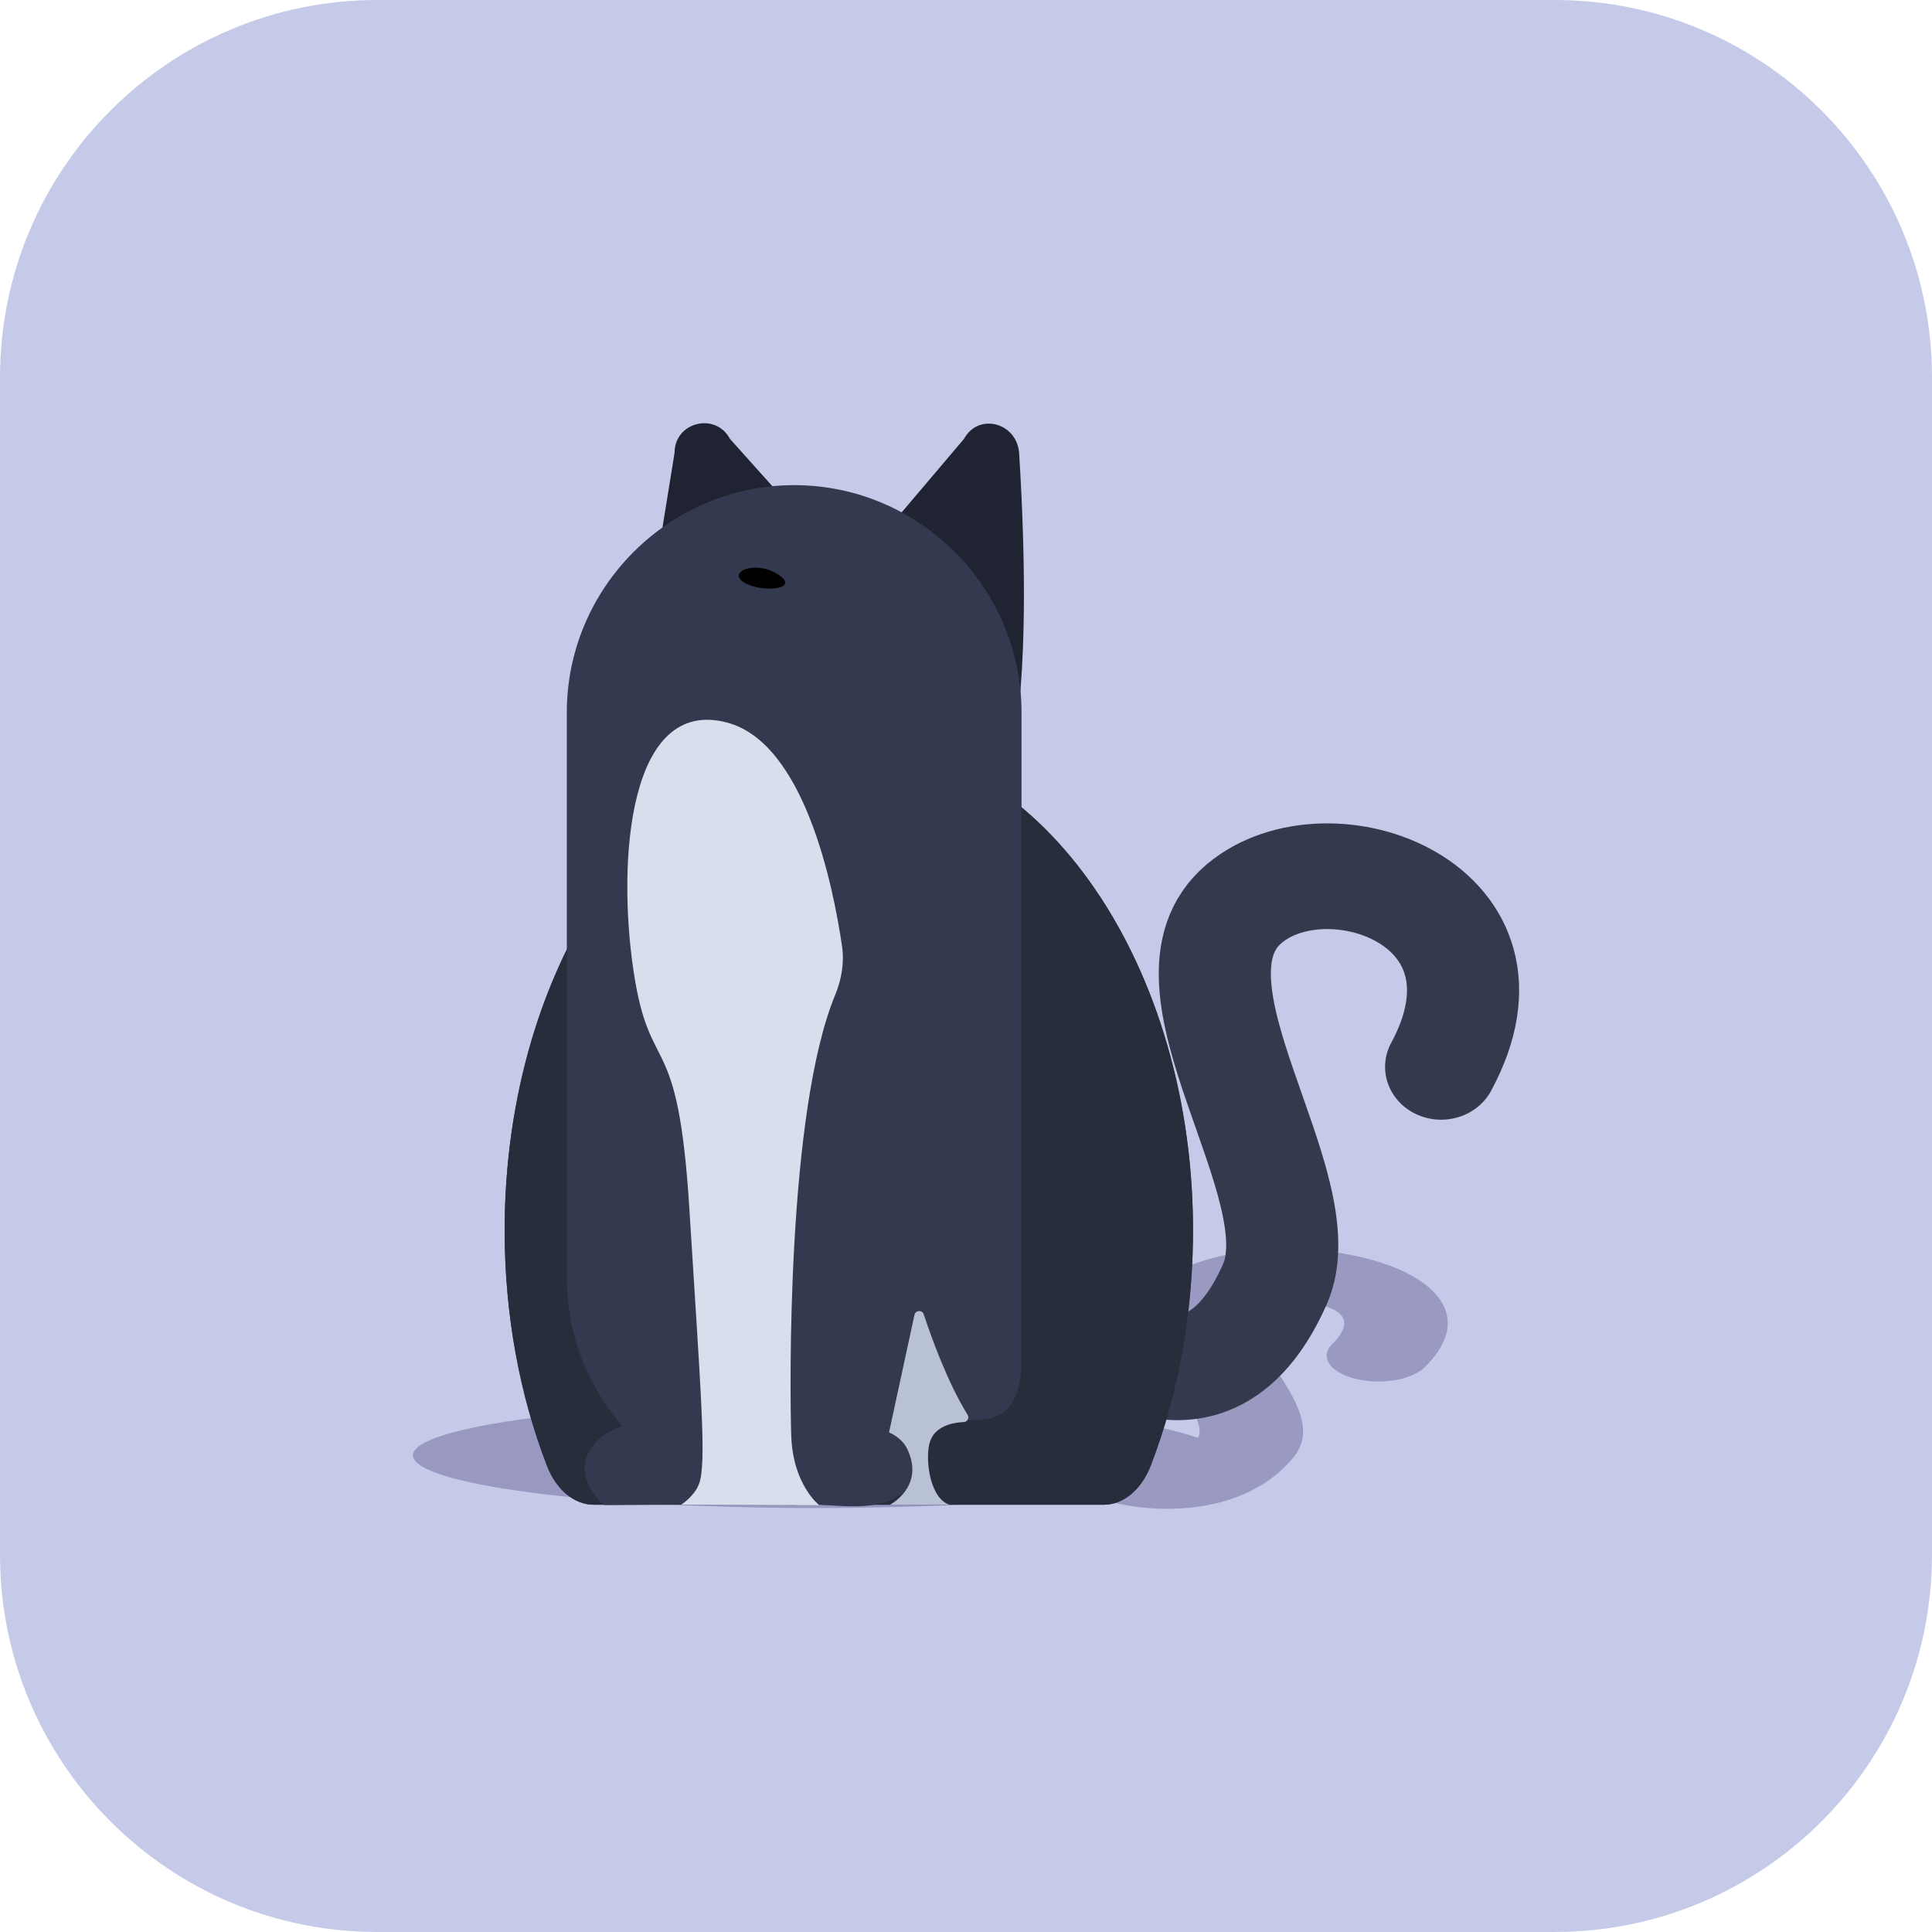
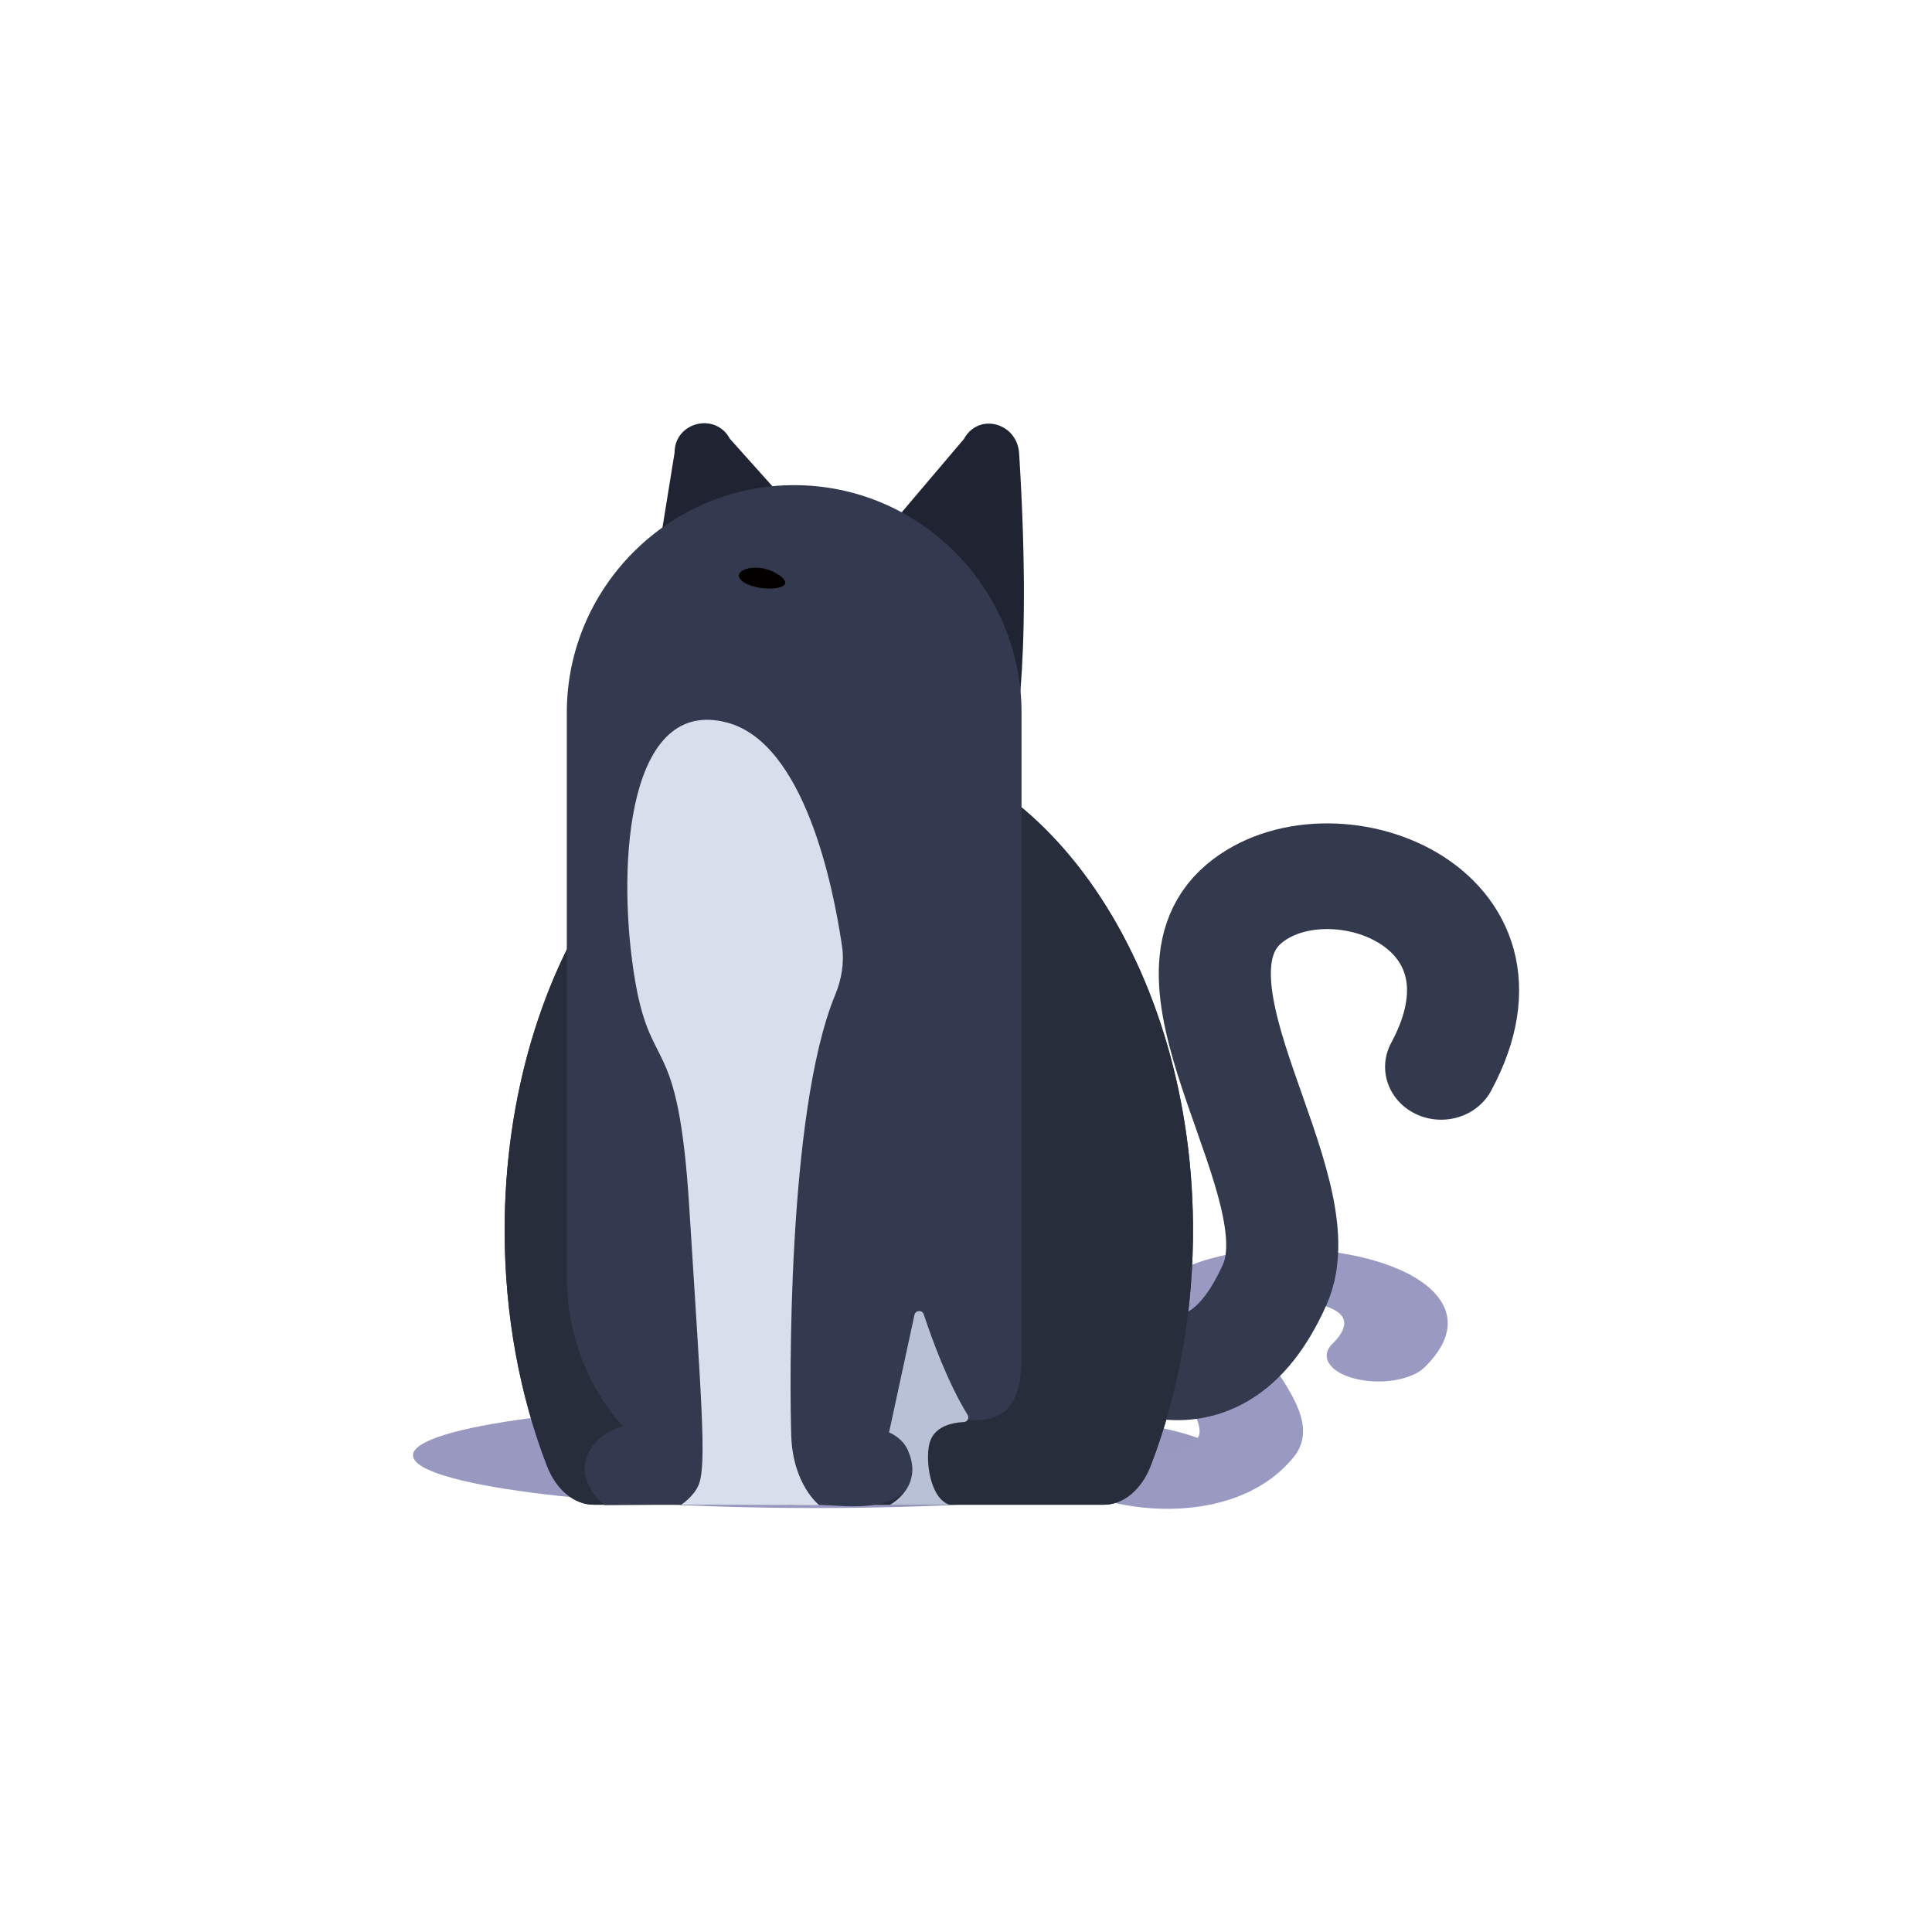
<svg xmlns="http://www.w3.org/2000/svg" viewBox="0 0 712.348 712.348" width="512" height="512" preserveAspectRatio="xMidYMid" version="1.1" id="svg23">
  <defs id="defs1">
    <clipPath id="__lottie_element_2">
      <rect width="280" height="200" x="0" y="0" id="rect1" />
    </clipPath>
  </defs>
-   <path style="fill:#c5cae9;fill-opacity:1;stroke-width:6.957;stroke-linecap:round;stroke-linejoin:round;paint-order:fill markers stroke" id="rect23" width="712.348" height="712.348" x="-1.1368684e-13" y="-3.5527137e-15" d="M 139.13,0 H 573.217 c 76.84,0 139.13,62.291 139.13,139.13 V 573.217 c 0,76.84 -62.291,139.13 -139.13,139.13 H 139.13 C 62.291,712.348 0,650.057 0,573.217 V 139.13 C 0,62.291 62.291,0 139.13,0 Z" />
  <g clip-path="url(#__lottie_element_2)" id="g23" transform="matrix(3.691198,0,0,3.691198,-225.0847,-42.81056)">
    <g transform="matrix(1.06225,0,0,1.28888,198.2508,153.2202)" opacity="1" style="display:block" id="g2">
      <g opacity="1" transform="translate(-52.446,2.907)" id="g1">
        <path fill="#9898c1" fill-opacity="1" d="M 0,-4.088 C 20.943,-4.088 37.947,-2.256 37.947,0 37.947,2.256 20.943,4.088 0,4.088 -20.943,4.088 -37.947,2.256 -37.947,0 -37.947,-2.256 -20.943,-4.088 0,-4.088 Z" id="path1" />
      </g>
    </g>
    <g transform="matrix(0.68913,0,0,0.3442673,166.547,152.16)" opacity="1" style="display:block" id="g4">
      <g opacity="1" id="g3">
        <path stroke-linecap="round" stroke-linejoin="miter" fill-opacity="0" stroke-miterlimit="4" stroke="#9999c2" stroke-opacity="1" stroke-width="15" d="m 7.638,18.504 c 0,0 12.149,11.278 19.685,-6.693 5.118,-12.205 -14.567,-37.007 -3.543,-46.85 9.762,-8.716 33.07,-10e-4 22.834,20.078" id="path2" />
      </g>
    </g>
    <g transform="matrix(0.86141,0,0,0.81208,164.778,130.315)" opacity="1" style="display:block" id="g6">
      <g opacity="1" id="g5">
        <path stroke-linecap="round" stroke-linejoin="miter" fill-opacity="0" stroke-miterlimit="4" stroke="#333a4e" stroke-opacity="1" stroke-width="13" d="m 7.638,18.504 c 0,0 12.149,11.278 19.685,-6.693 5.118,-12.205 -14.567,-37.007 -3.543,-46.85 9.762,-8.716 33.07,-10e-4 22.834,20.078" id="path4" />
      </g>
    </g>
    <g transform="translate(148.733,52.513)" opacity="1" style="display:block" id="g8">
      <g opacity="1" transform="translate(7.856,17.275)" id="g7">
        <path fill="#202331" fill-opacity="1" d="M 6.19,-12.905 C 6,-15.952 2.151,-17.025 0.681,-14.349 c 0,0 -8.288,9.771 -8.288,9.771 0,0 13.03,21.603 13.03,21.603 0,0 2.184,-7.243 0.767,-29.93 z" id="path6" />
      </g>
    </g>
    <g transform="translate(125.225,52.486)" opacity="1" style="display:block" id="g10">
      <g opacity="1" transform="translate(7.207,11.228)" id="g9">
        <path fill="#202331" fill-opacity="1" d="m 6.957,-2.142 c 0,0 -5.504,-6.146 -5.504,-6.146 -1.442,-2.69 -5.523,-1.665 -5.523,1.388 0,0 -2.887,17.878 -2.887,17.878 z" id="path8" />
      </g>
    </g>
    <g transform="translate(111.138,85.05299)" opacity="1" style="display:block" id="g12">
      <g opacity="1" transform="translate(34.667,38.551)" id="g11">
        <path fill="#33394e" fill-opacity="1" d="M 30.133,34.363 C 32.884,27.219 34.418,18.992 34.339,10.247 34.096,-16.582 18.458,-38.301 -0.396,-38.027 c -18.822,0.274 -34.021,22.07 -34.021,48.918 0,8.52 1.531,16.531 4.222,23.507 0.935,2.423 2.742,3.903 4.685,3.903 0,0 50.944,0 50.944,0 1.953,0 3.762,-1.501 4.699,-3.938 z" id="path10" />
        <path fill="#282d3c" fill-opacity="1" d="M 30.133,34.363 C 32.884,27.219 34.418,18.992 34.339,10.247 34.096,-16.582 18.458,-38.301 -0.396,-38.027 c -18.822,0.274 -34.021,22.07 -34.021,48.918 0,8.52 1.531,16.531 4.222,23.507 0.935,2.423 2.742,3.903 4.685,3.903 0,0 50.944,0 50.944,0 1.953,0 3.762,-1.501 4.699,-3.938 z" id="path11" />
      </g>
    </g>
    <g transform="translate(117.347,59.809)" opacity="1" style="display:block" id="g14">
      <g opacity="1" transform="translate(22.961,52.658)" id="g13">
        <path fill="#33394e" fill-opacity="1" d="m 0.001,49.471 c 0,0 0,0 0,0 -12.491,0 -22.712,-10.22 -22.712,-22.711 0,0 0,-56.457 0,-56.457 0,-12.491 10.221,-22.711 22.712,-22.711 12.491,0 22.71,10.22 22.71,22.711 0,0 0,64.562 0,64.562 0,10.794 -9.759,3.027 -9.759,7.543 0,10 -8.994,6.432 -12.951,7.063 z" id="path12" />
      </g>
    </g>
    <g transform="translate(119.126,153.507)" opacity="1" style="display:block" id="g16">
      <g opacity="1" transform="translate(6.144,4.34)" id="g15">
        <path fill="#33394e" fill-opacity="1" d="M 3.748,4.027 C 5.058,3.187 5.894,1.916 5.894,0.492 5.894,-2.038 3.255,-4.09 0,-4.09 c -3.255,0 -5.894,2.052 -5.894,4.582 0,1.265 0.915,2.769 1.982,3.598 z" id="path14" />
      </g>
    </g>
    <g transform="translate(149.534,142.169)" opacity="1" style="display:block" id="g18">
      <g opacity="1" transform="translate(4.269,9.999)" id="g17">
        <path fill="#b9c1d7" fill-opacity="1" d="m -3.946,9.749 c 0,0 3.435,-1.753 1.827,-5.407 -0.542,-1.325 -1.9,-1.827 -1.9,-1.827 0,0 2.539,-11.742 2.539,-11.742 0.104,-0.48 0.773,-0.522 0.927,-0.055 C 0.246,-6.868 1.858,-2.42 3.824,0.746 4.019,1.06 3.822,1.46 3.452,1.477 2.316,1.529 0.408,1.89 0,3.685 -0.408,5.478 0.132,9.156 2.032,9.741 Z" id="path16" />
      </g>
    </g>
    <g transform="translate(122.367,80.89999)" opacity="1" style="display:block" id="g20">
      <g opacity="1" transform="translate(11.608,40.651)" id="g19">
        <path fill="#d9deec" fill-opacity="1" d="m 10.421,-10.549 c 0.641,-1.552 0.936,-3.228 0.692,-4.89 -0.893,-6.097 -3.776,-20.283 -11.474,-22.336 -9.848,-2.626 -10.997,13.787 -9.356,24.784 1.641,10.997 4.433,5.253 5.582,23.799 1.149,18.547 1.756,25.458 0.946,27.512 -0.477,1.21 -1.767,2.032 -1.767,2.032 0,0 13.796,0.049 13.796,0.049 0,0 -2.636,-2.018 -2.8,-6.942 C 5.886,28.843 5.589,1.145 10.421,-10.549 Z" id="path18" />
      </g>
    </g>
    <g transform="translate(133.364,67.34)" opacity="1" style="display:block" id="g22">
      <g opacity="1" transform="translate(4.076,1.879)" id="g21">
        <path fill="#020100" fill-opacity="1" d="M 1.084,-0.346 C -1.078,-1.629 -3.826,-0.507 -2.139,0.561 -0.451,1.629 3.826,1.28 1.084,-0.346 Z" id="path20" />
      </g>
    </g>
  </g>
</svg>
